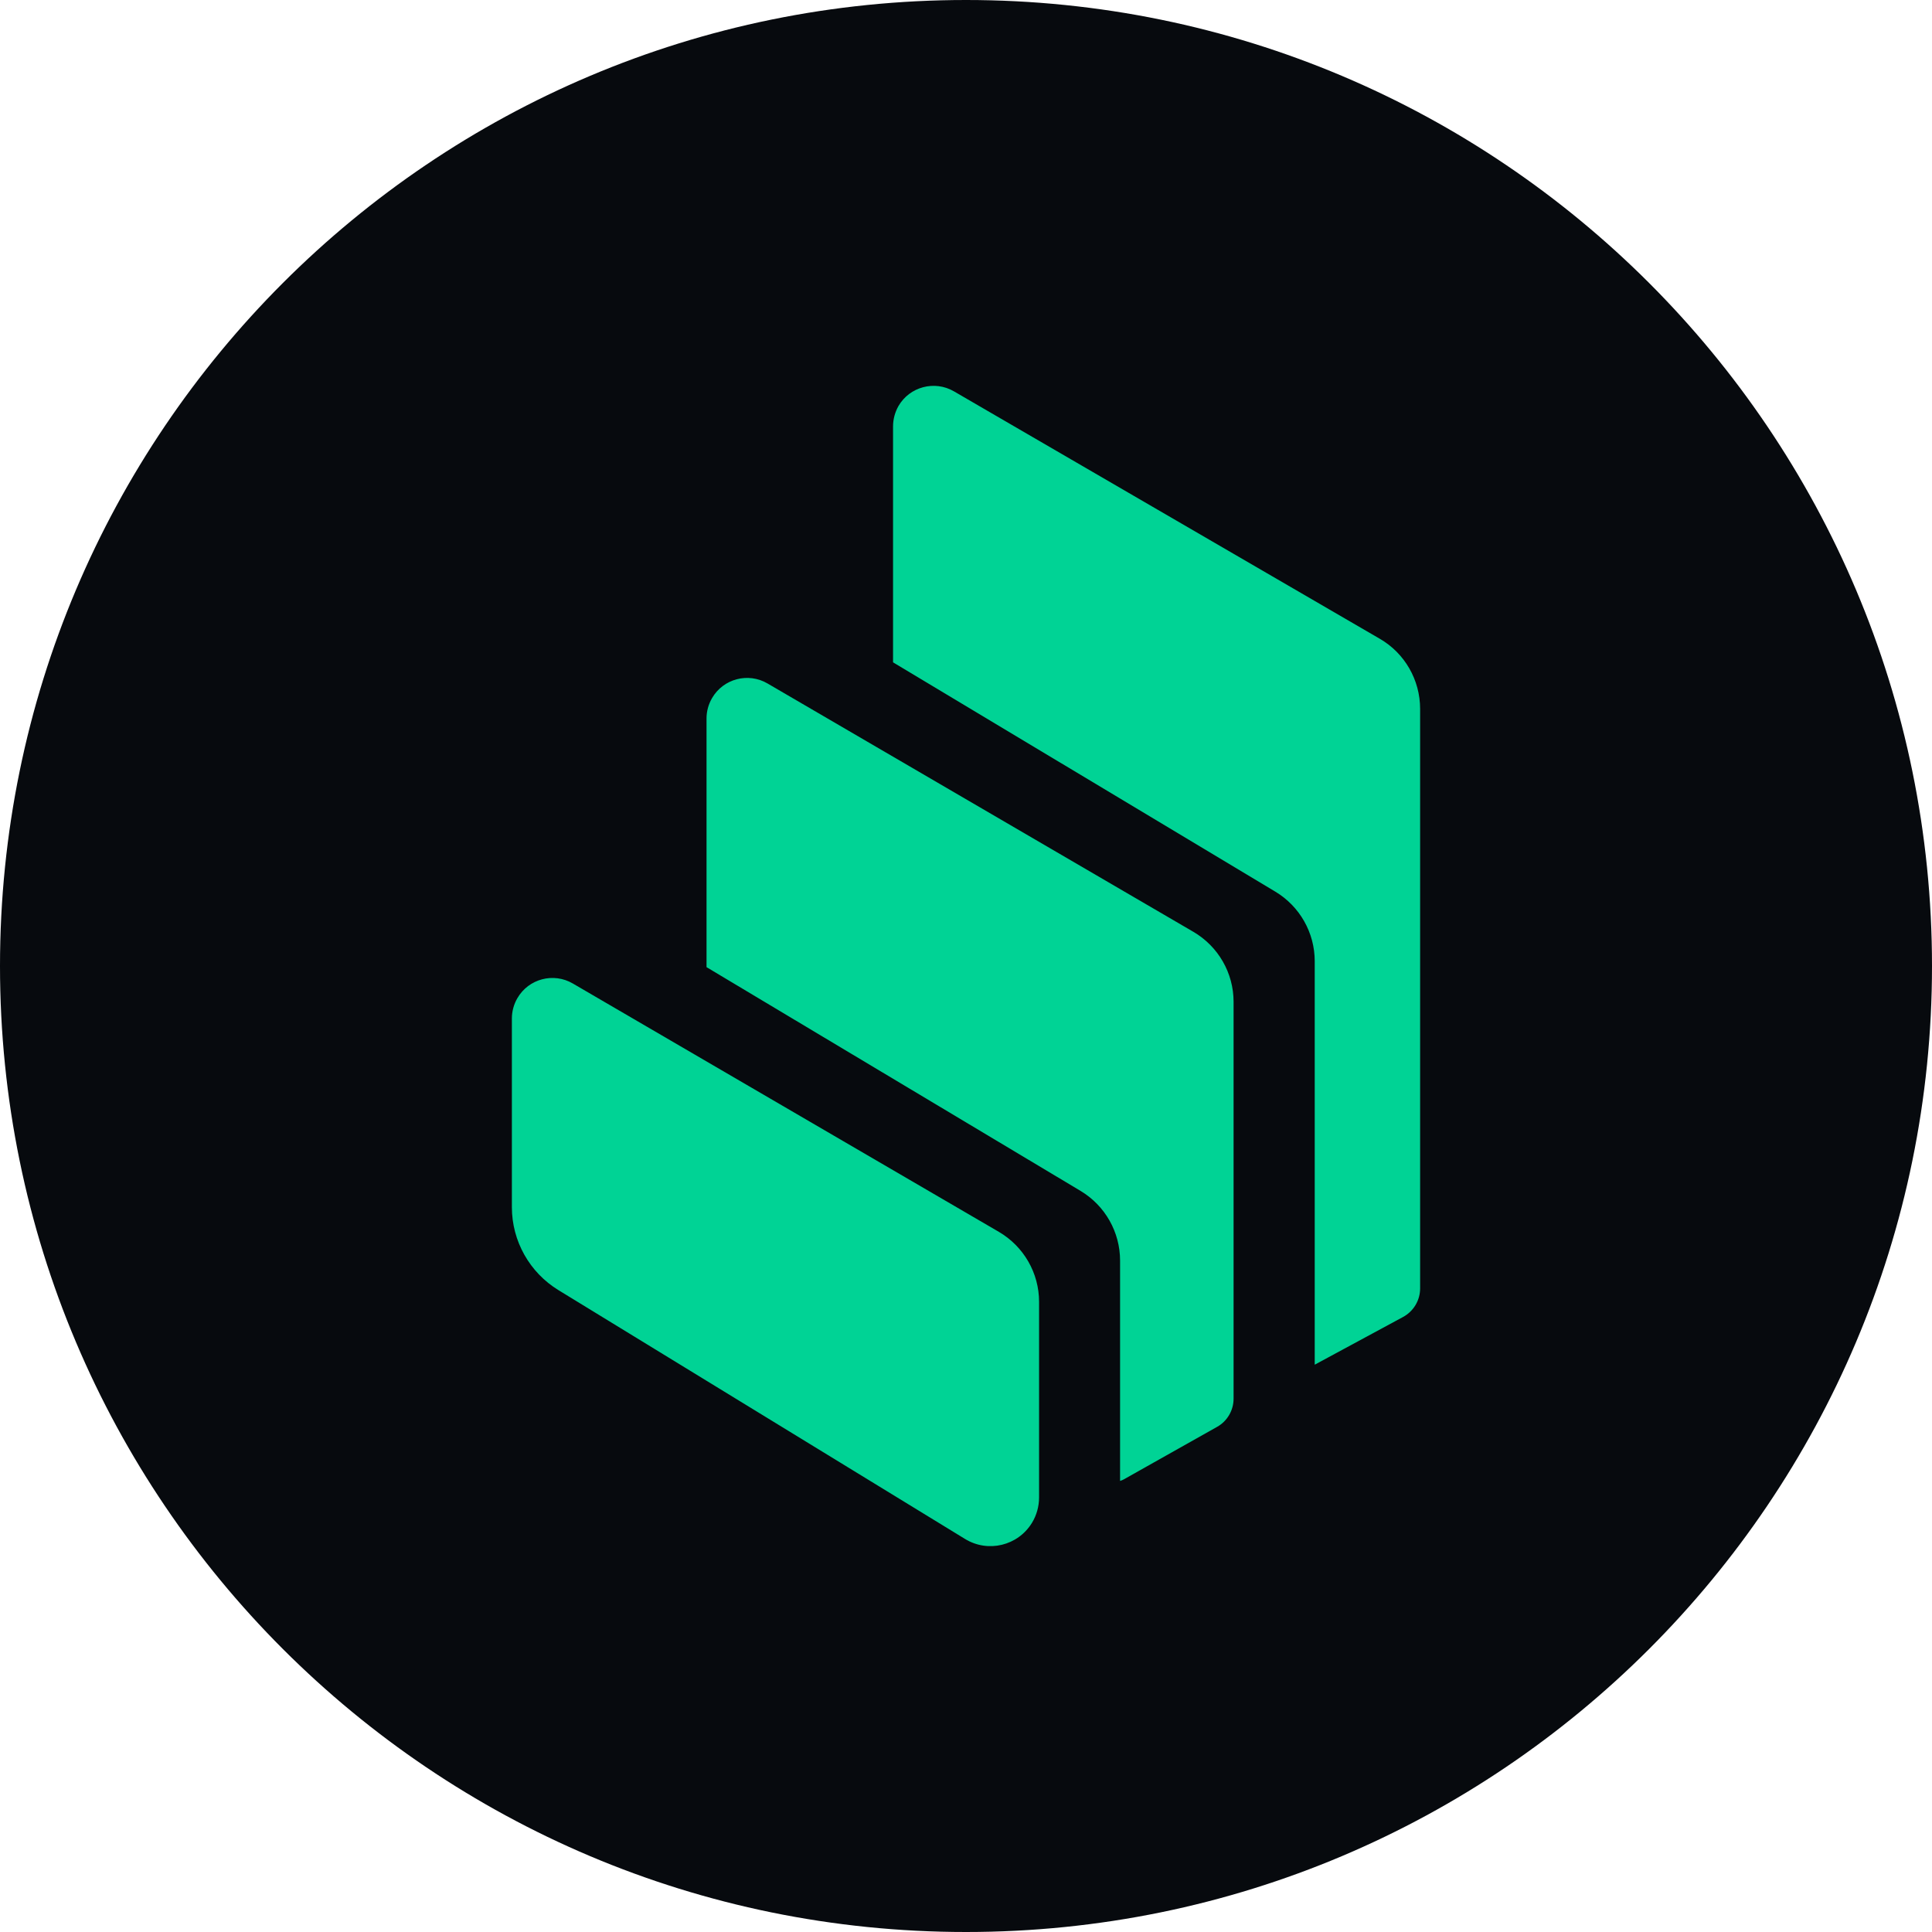
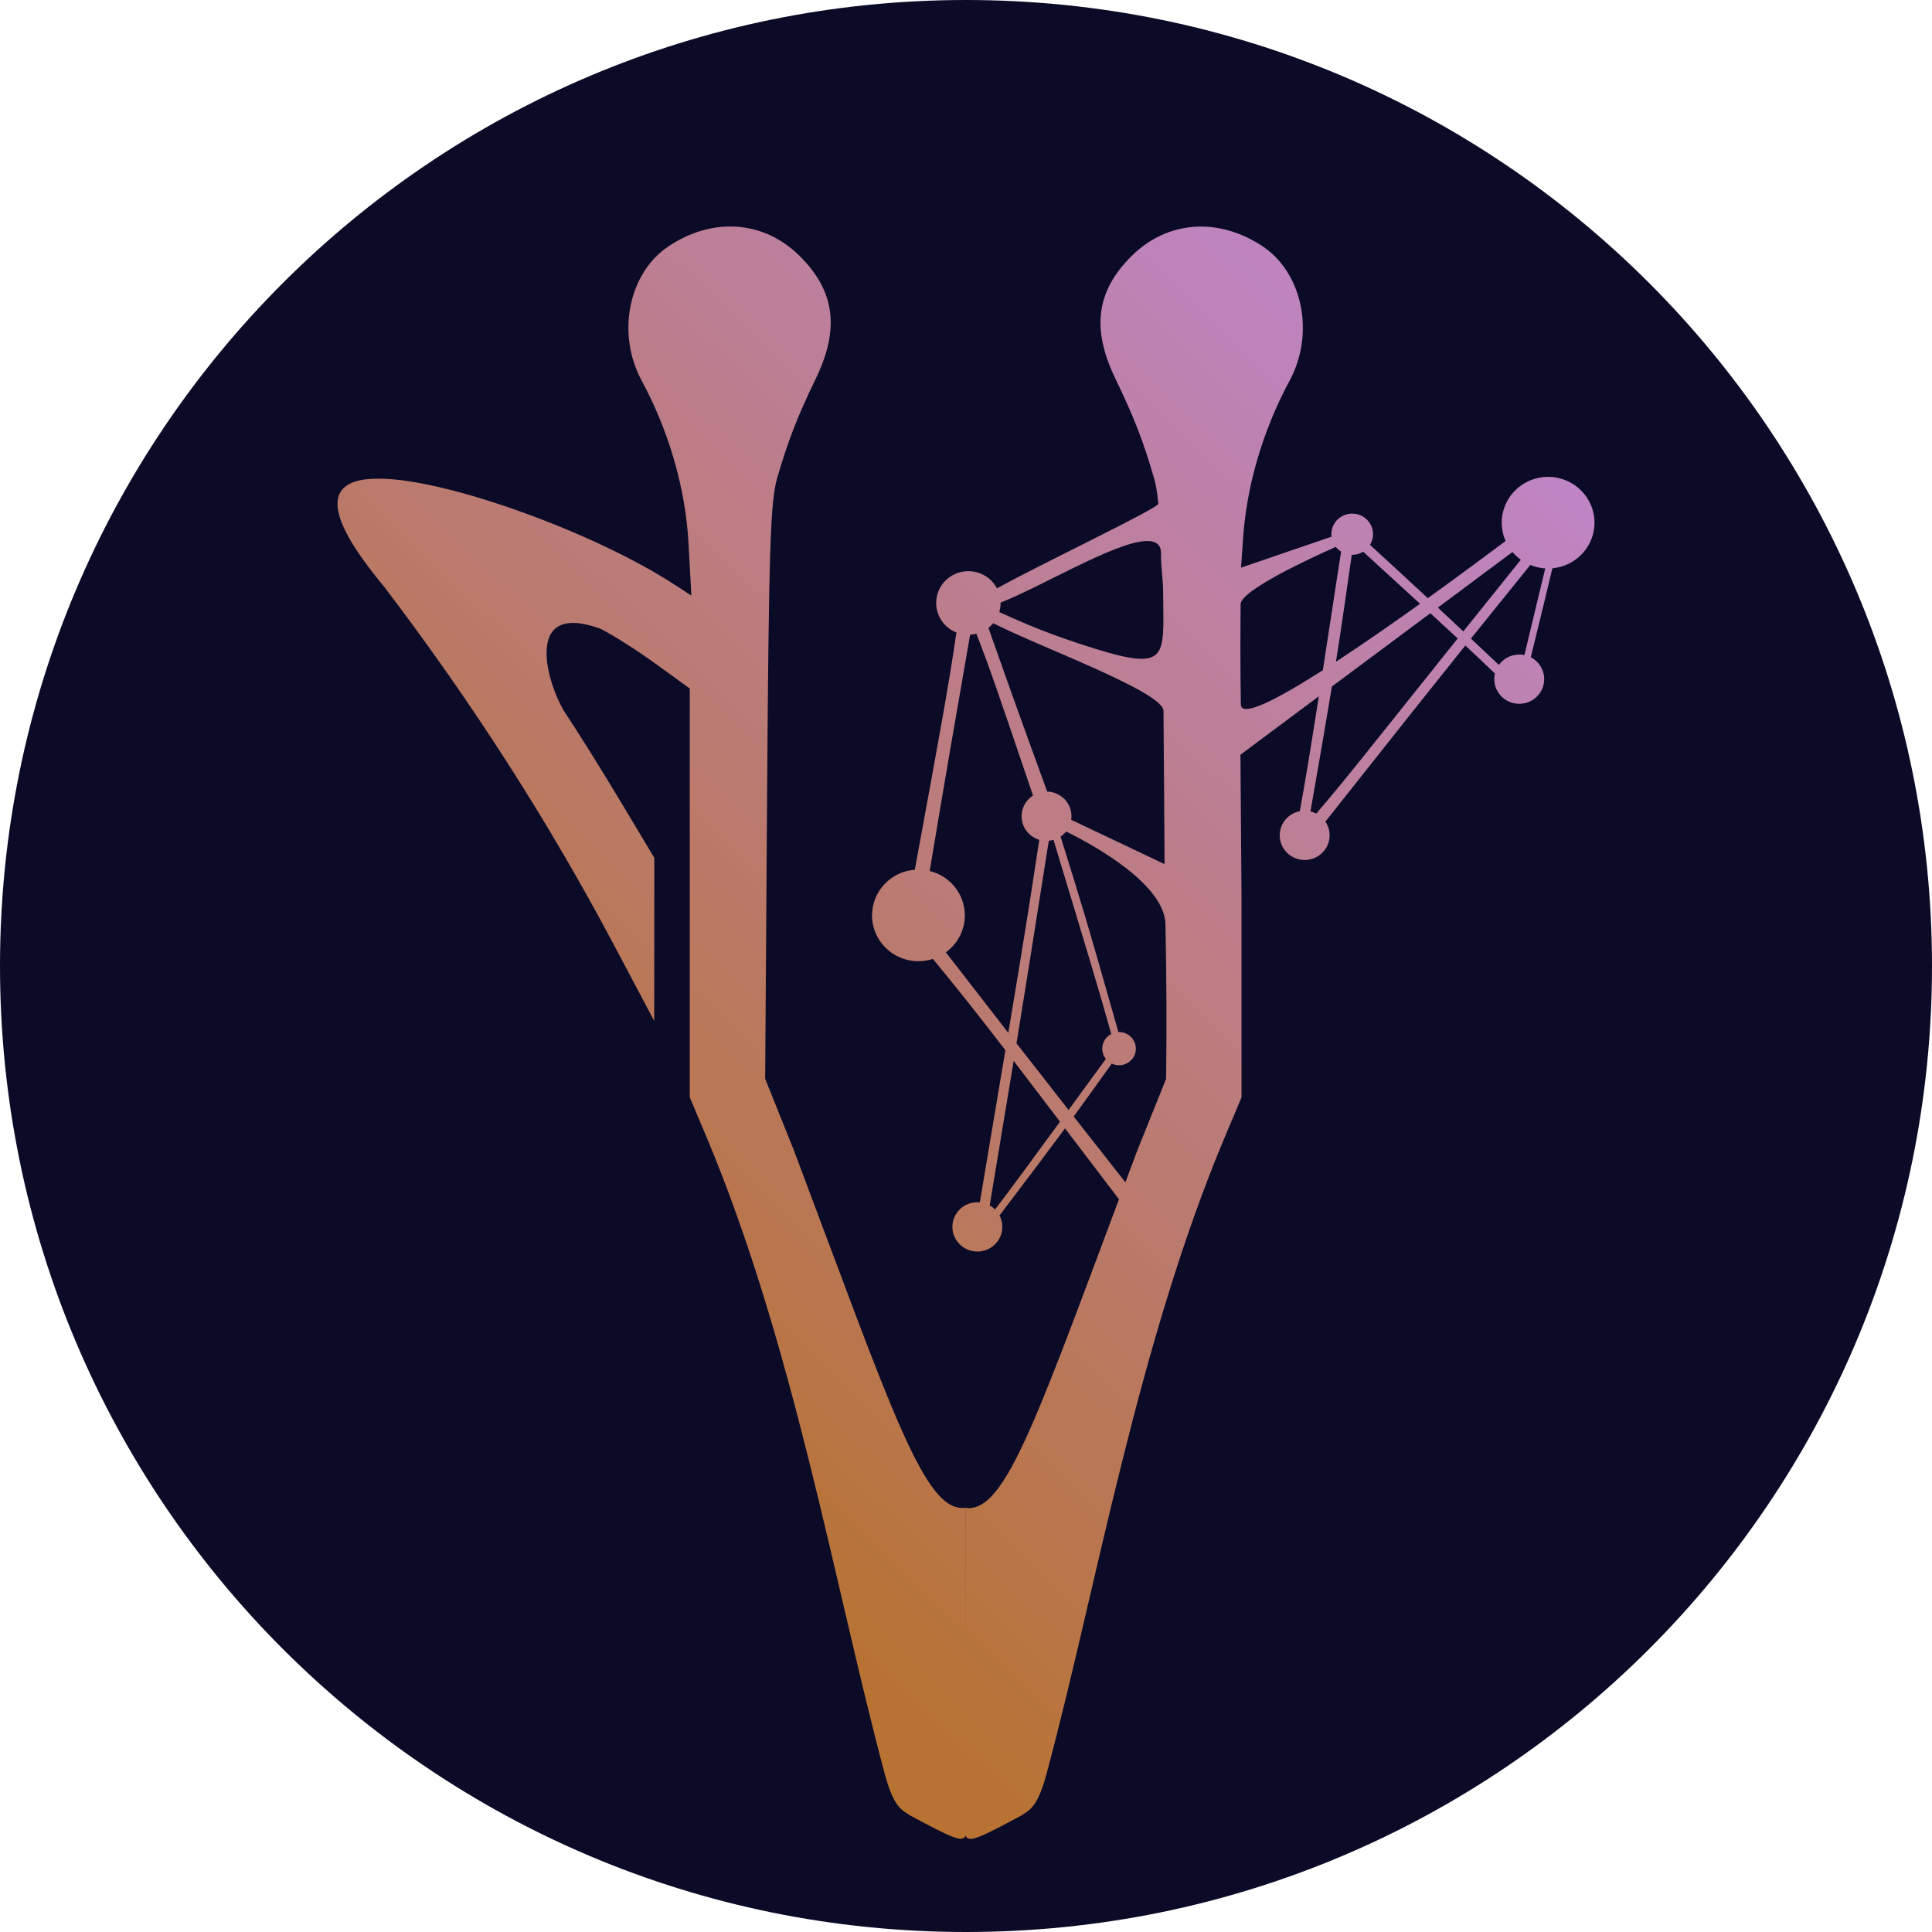
- <svg xmlns="http://www.w3.org/2000/svg" width="96" height="96" viewBox="0 0 96 96" fill="none">
-   <g filter="url(#filter0_i)">
-     <path d="M48.037 95.251C74.133 95.251 95.289 74.096 95.289 48C95.289 21.904 74.133 0.748 48.037 0.748C21.941 0.748 0.786 21.904 0.786 48C0.786 74.096 21.941 95.251 48.037 95.251Z" fill="#00D395" />
+ <svg xmlns="http://www.w3.org/2000/svg" xmlns:xlink="http://www.w3.org/1999/xlink" width="96" height="96" viewBox="0 0 96 96" fill="none" version="1.1" id="svg6897">
+   <g filter="url(#filter0_i)" id="g6861">
+     <path d="M48.037 95.251C74.133 95.251 95.289 74.096 95.289 48C95.289 21.904 74.133 0.748 48.037 0.748C21.941 0.748 0.786 21.904 0.786 48C0.786 74.096 21.941 95.251 48.037 95.251Z" fill="#00D395" id="path6859" />
  </g>
-   <path d="M48.038 91.729C72.189 91.729 91.767 72.151 91.767 48C91.767 23.849 72.189 4.27 48.038 4.27C23.886 4.27 4.308 23.849 4.308 48C4.308 72.151 23.886 91.729 48.038 91.729Z" fill="url(#paint0_linear)" />
-   <path fill-rule="evenodd" clip-rule="evenodd" d="M28.102 63.855C26.689 62.991 25.824 61.451 25.824 59.798V50.567C25.824 50.214 25.919 49.873 26.096 49.571C26.644 48.624 27.862 48.302 28.809 48.858L49.643 61.003C50.861 61.716 51.612 63.016 51.612 64.429V73.995C51.612 74.43 51.492 74.865 51.265 75.238C50.577 76.361 49.113 76.714 47.99 76.026L28.102 63.855ZM59.158 46.327C60.376 47.04 61.127 48.34 61.127 49.753V69.162C61.127 69.736 60.817 70.266 60.319 70.543L55.757 73.111C55.7 73.143 55.637 73.168 55.574 73.187V62.41C55.574 61.016 54.842 59.722 53.643 59.003L35.345 48.056V35.891C35.345 35.538 35.44 35.197 35.617 34.895C36.166 33.948 37.383 33.626 38.33 34.181L59.158 46.327ZM68.275 31.992C69.499 32.699 70.25 34.011 70.25 35.425V63.773C70.25 64.354 69.929 64.89 69.418 65.168L65.095 67.502V47.766C65.095 46.371 64.364 45.084 63.171 44.365L44.469 33.147V21.607C44.469 21.253 44.564 20.913 44.734 20.61C45.283 19.663 46.501 19.341 47.447 19.89L68.275 31.992Z" fill="#F9FAFB" />
-   <path d="M48 96C74.51 96 96 74.51 96 48C96 21.49 74.51 0 48 0C21.49 0 0 21.49 0 48C0 74.51 21.49 96 48 96Z" fill="#070A0E" />
-   <path d="M48 92.422C72.534 92.422 92.422 72.534 92.422 48C92.422 23.466 72.534 3.578 48 3.578C23.466 3.578 3.578 23.466 3.578 48C3.578 72.534 23.466 92.422 48 92.422Z" fill="#070A0E" />
-   <path fill-rule="evenodd" clip-rule="evenodd" d="M27.749 64.106C26.313 63.228 25.435 61.664 25.435 59.985V50.608C25.435 50.249 25.531 49.903 25.71 49.595C26.268 48.634 27.505 48.307 28.466 48.871L49.631 61.209C50.868 61.933 51.631 63.254 51.631 64.689V74.406C51.631 74.849 51.509 75.291 51.278 75.669C50.58 76.81 49.093 77.169 47.952 76.47L27.749 64.106ZM59.297 46.301C60.534 47.025 61.296 48.345 61.296 49.781V69.497C61.296 70.08 60.982 70.618 60.476 70.9L55.842 73.509C55.784 73.541 55.72 73.567 55.656 73.586V62.638C55.656 61.222 54.913 59.908 53.695 59.177L35.107 48.057V35.699C35.107 35.34 35.203 34.994 35.382 34.687C35.94 33.725 37.177 33.398 38.139 33.962L59.297 46.301ZM68.558 31.738C69.802 32.456 70.565 33.789 70.565 35.225V64.023C70.565 64.613 70.238 65.157 69.719 65.439L65.328 67.811V47.762C65.328 46.346 64.585 45.038 63.373 44.307L44.375 32.911V21.188C44.375 20.829 44.471 20.483 44.644 20.175C45.202 19.214 46.439 18.887 47.4 19.445L68.558 31.738Z" fill="#00D395" />
-   <defs>
+   <path d="M48.038 91.729C72.189 91.729 91.767 72.151 91.767 48C91.767 23.849 72.189 4.27 48.038 4.27C23.886 4.27 4.308 23.849 4.308 48C4.308 72.151 23.886 91.729 48.038 91.729Z" fill="url(#paint0_linear)" id="path6863" />
+   <path fill-rule="evenodd" clip-rule="evenodd" d="M28.102 63.855C26.689 62.991 25.824 61.451 25.824 59.798V50.567C25.824 50.214 25.919 49.873 26.096 49.571C26.644 48.624 27.862 48.302 28.809 48.858L49.643 61.003C50.861 61.716 51.612 63.016 51.612 64.429V73.995C51.612 74.43 51.492 74.865 51.265 75.238C50.577 76.361 49.113 76.714 47.99 76.026L28.102 63.855ZM59.158 46.327C60.376 47.04 61.127 48.34 61.127 49.753V69.162C61.127 69.736 60.817 70.266 60.319 70.543L55.757 73.111C55.7 73.143 55.637 73.168 55.574 73.187V62.41C55.574 61.016 54.842 59.722 53.643 59.003L35.345 48.056V35.891C35.345 35.538 35.44 35.197 35.617 34.895C36.166 33.948 37.383 33.626 38.33 34.181L59.158 46.327ZM68.275 31.992C69.499 32.699 70.25 34.011 70.25 35.425V63.773C70.25 64.354 69.929 64.89 69.418 65.168L65.095 67.502V47.766C65.095 46.371 64.364 45.084 63.171 44.365L44.469 33.147V21.607C44.469 21.253 44.564 20.913 44.734 20.61C45.283 19.663 46.501 19.341 47.447 19.89L68.275 31.992Z" fill="#F9FAFB" id="path6865" />
+   <path d="M48 96C74.51 96 96 74.51 96 48C96 21.49 74.51 0 48 0C21.49 0 0 21.49 0 48C0 74.51 21.49 96 48 96Z" fill="#070A0E" id="path6867" style="fill:#0b0b28" />
+   <path d="M48 92.422C72.534 92.422 92.422 72.534 92.422 48C92.422 23.466 72.534 3.578 48 3.578C23.466 3.578 3.578 23.466 3.578 48C3.578 72.534 23.466 92.422 48 92.422Z" fill="#070A0E" id="path6869" style="fill:#0b0b28" />
+   <defs id="defs6895">
    <filter id="filter0_i" x="0.786" y="0.628" width="94.503" height="94.623" filterUnits="userSpaceOnUse" color-interpolation-filters="sRGB">
-       <feFlood flood-opacity="0" result="BackgroundImageFix" />
-       <feBlend mode="normal" in="SourceGraphic" in2="BackgroundImageFix" result="shape" />
-       <feColorMatrix in="SourceAlpha" type="matrix" values="0 0 0 0 0 0 0 0 0 0 0 0 0 0 0 0 0 0 127 0" result="hardAlpha" />
-       <feOffset dy="-0.36" />
-       <feGaussianBlur stdDeviation="0.06" />
-       <feComposite in2="hardAlpha" operator="arithmetic" k2="-1" k3="1" />
-       <feColorMatrix type="matrix" values="0 0 0 0 0.07 0 0 0 0 0.988 0 0 0 0 0.718 0 0 0 1 0" />
-       <feBlend mode="normal" in2="shape" result="effect1_innerShadow" />
+       <feFlood flood-opacity="0" result="BackgroundImageFix" id="feFlood6873" />
+       <feBlend mode="normal" in="SourceGraphic" in2="BackgroundImageFix" result="shape" id="feBlend6875" />
+       <feColorMatrix in="SourceAlpha" type="matrix" values="0 0 0 0 0 0 0 0 0 0 0 0 0 0 0 0 0 0 127 0" result="hardAlpha" id="feColorMatrix6877" />
+       <feOffset dy="-0.36" id="feOffset6879" />
+       <feGaussianBlur stdDeviation="0.06" id="feGaussianBlur6881" />
+       <feComposite in2="hardAlpha" operator="arithmetic" k2="-1" k3="1" id="feComposite6883" />
+       <feColorMatrix type="matrix" values="0 0 0 0 0.07 0 0 0 0 0.988 0 0 0 0 0.718 0 0 0 1 0" id="feColorMatrix6885" />
+       <feBlend mode="normal" in2="shape" result="effect1_innerShadow" id="feBlend6887" />
    </filter>
    <linearGradient id="paint0_linear" x1="48.038" y1="4.27" x2="48.038" y2="91.729" gradientUnits="userSpaceOnUse">
-       <stop stop-color="#141E27" />
-       <stop offset="1" stop-color="#141E27" />
+       <stop stop-color="#141E27" id="stop6890" />
+       <stop offset="1" stop-color="#141E27" id="stop6892" />
+     </linearGradient>
+     <linearGradient xlink:href="#linearGradient6727" id="linearGradient43205" gradientUnits="userSpaceOnUse" gradientTransform="matrix(1.563082,0,0,1.543448,120.9981,132.445)" x1="-66.465" y1="-47.879" x2="-23.864" y2="-91.986" />
+     <linearGradient id="linearGradient6727">
+       <stop style="stop-color:#b87333;stop-opacity:1;" offset="0" id="stop6723" />
+       <stop style="stop-color:#c18af3;stop-opacity:1;" offset="0.928" id="stop8191" />
    </linearGradient>
  </defs>
+   <path id="path3410-7-4" style="fill:url(#linearGradient43205);fill-opacity:1;stroke-width:0.25" d="m 36.228,11.255 c -0.99,0.011 -2.009,0.328 -2.969,0.956 -2.021,1.321 -2.644,4.343 -1.38,6.691 1.371,2.546 2.184,5.369 2.333,8.096 l 0.141,2.595 -0.856,-0.556 c -4.021,-2.611 -11.336,-5.239 -14.609,-5.25 -4.03,-0.073 -1.343,3.5 0.195,5.361 4.353,5.716 8.168,11.663 11.432,17.822 l 1.993,3.76 0.003,-4.051 0.002,-4.051 -1.664,-2.779 c -0.915,-1.528 -2.151,-3.508 -2.747,-4.398 -0.877,-1.331 -2.208,-5.646 1.733,-4.209 0.59,0.291 1.831,1.078 2.756,1.749 l 1.683,1.22 v 10.158 10.158 l 0.772,1.826 c 4.388,10.381 6.431,22.519 8.907,31.755 0.461,1.72 0.853,1.829 1.314,2.126 l -8.3e-4,-0.002 c 2.049,1.103 2.589,1.342 2.714,0.97 0.12,0.382 0.654,0.149 2.716,-0.962 l 8.34e-4,8.12e-4 c 0.461,-0.297 0.852,-0.406 1.313,-2.126 0.619,-2.309 1.212,-4.799 1.82,-7.398 0.608,-2.599 1.232,-5.307 1.917,-8.05 0.684,-2.743 1.429,-5.522 2.276,-8.264 0.847,-2.742 1.797,-5.447 2.894,-8.042 l 0.772,-1.827 V 44.376 l -0.052,-6.874 3.893,-2.902 c -0.396,2.549 -0.66,4.163 -0.944,5.708 a 1.24,1.225 0 0 0 -0.998,1.2 1.24,1.225 0 0 0 1.24,1.224 1.24,1.225 0 0 0 1.24,-1.224 1.24,1.225 0 0 0 -0.21,-0.682 c 3.832,-4.844 5.518,-6.964 6.953,-8.752 0.566,0.528 1.035,0.971 1.472,1.394 a 1.24,1.225 0 0 0 -0.033,0.278 1.24,1.225 0 0 0 1.24,1.225 1.24,1.225 0 0 0 1.241,-1.225 1.24,1.225 0 0 0 -0.667,-1.086 c 0.595,-2.437 0.743,-3.026 1.072,-4.422 a 2.305,2.277 0 0 0 2.094,-2.267 2.305,2.277 0 0 0 -2.306,-2.276 2.305,2.277 0 0 0 -2.305,2.276 2.305,2.277 0 0 0 0.194,0.909 c -0.891,0.669 -2.257,1.685 -3.866,2.843 -0.936,-0.872 -1.681,-1.555 -2.872,-2.649 a 1.035,1.022 0 0 0 0.151,-0.53 1.035,1.022 0 0 0 -1.035,-1.023 1.035,1.022 0 0 0 -1.036,1.023 1.035,1.022 0 0 0 0.008,0.123 l -4.497,1.54 0.085,-1.206 c 0.149,-2.727 0.962,-5.549 2.333,-8.095 1.264,-2.348 0.641,-5.371 -1.38,-6.691 -2.194,-1.434 -4.698,-1.244 -6.459,0.49 -1.771,1.744 -2.024,3.626 -0.82,6.114 0.925,1.912 1.392,3.116 1.926,4.967 0.042,0.144 0.079,0.308 0.113,0.51 0.034,0.201 0.064,0.439 0.092,0.73 0.02,0.222 -5.484,2.822 -8.018,4.208 a 1.6,1.58 0 0 0 -1.421,-0.853 1.6,1.58 0 0 0 -1.599,1.579 1.6,1.58 0 0 0 1.007,1.468 c -0.401,2.709 -0.716,4.435 -2.068,11.788 a 2.305,2.277 0 0 0 -2.126,2.27 2.305,2.277 0 0 0 2.305,2.276 2.305,2.277 0 0 0 0.719,-0.115 c 1.338,1.63 2.08,2.556 3.602,4.538 -0.312,1.861 -0.748,4.457 -1.269,7.56 a 1.24,1.225 0 0 0 -0.123,-0.006 1.24,1.225 0 0 0 -1.241,1.224 1.24,1.225 0 0 0 1.241,1.225 1.24,1.225 0 0 0 1.24,-1.225 1.24,1.225 0 0 0 -0.141,-0.566 c 1.625,-2.14 2.551,-3.371 3.256,-4.329 0.777,1.02 1.596,2.099 2.682,3.525 -0.815,2.175 -1.563,4.183 -2.197,5.857 -0.871,2.3 -1.594,4.143 -2.227,5.57 -0.633,1.427 -1.176,2.438 -1.689,3.075 -0.513,0.637 -0.996,0.9 -1.506,0.831 -0.002,4.121 -0.002,6.076 -0.002,7.931 -2.75e-4,-1.855 -5.55e-4,-3.813 -0.003,-7.938 -2.044,0.275 -3.629,-4.76 -8.542,-17.792 l -1.416,-3.523 0.098,-14.228 c 0.082,-11.961 0.161,-14.446 0.492,-15.594 0.534,-1.851 1.001,-3.055 1.926,-4.967 1.204,-2.489 0.951,-4.37 -0.82,-6.114 -0.991,-0.975 -2.216,-1.462 -3.489,-1.446 z m 20.678,15.63 c 0.501,-0.03 0.801,0.149 0.785,0.648 -0.017,0.565 0.103,1.195 0.106,1.945 0.014,3.302 0.355,3.984 -4.052,2.544 -2.228,-0.727 -3.385,-1.302 -4.093,-1.609 a 1.6,1.58 0 0 0 0.067,-0.45 1.6,1.58 0 0 0 0,-0.02 c 2.024,-0.793 5.607,-2.964 7.187,-3.059 z m 9.468,0.289 a 1.035,1.022 0 0 0 0.263,0.235 c -0.364,2.377 -0.662,4.32 -0.905,5.893 -2.283,1.458 -4.063,2.378 -4.075,1.703 -0.035,-1.913 -0.02,-4.156 -0.011,-4.983 0.006,-0.699 3.574,-2.335 4.729,-2.848 z m 1.363,0.241 c 1.094,1.002 2.055,1.881 2.825,2.587 -1.374,0.983 -2.835,2 -4.179,2.881 0.278,-1.748 0.454,-3.022 0.785,-5.314 a 1.035,1.022 0 0 0 0.023,8.23e-4 1.035,1.022 0 0 0 0.546,-0.155 z m 7.417,0.014 a 2.305,2.277 0 0 0 0.415,0.384 c -1.087,1.353 -2.034,2.535 -2.858,3.563 -0.483,-0.453 -0.907,-0.852 -1.264,-1.185 z m 0.884,0.644 a 2.305,2.277 0 0 0 0.745,0.172 c -0.59,2.432 -0.762,3.175 -1.036,4.305 a 1.24,1.225 0 0 0 -0.257,-0.026 1.24,1.225 0 0 0 -1.01,0.515 c -0.521,-0.49 -0.987,-0.929 -1.391,-1.308 0.852,-1.06 1.756,-2.178 2.949,-3.657 z m -4.965,2.397 c 0.504,0.463 0.966,0.888 1.36,1.253 -4.747,5.931 -5.414,6.814 -7.025,8.703 a 1.24,1.225 0 0 0 -0.291,-0.108 c 0.499,-2.851 0.828,-4.766 1.065,-6.205 z m -21.719,0.495 c 2.297,1.183 8.451,3.41 8.46,4.36 0.011,1.215 0.02,2.562 0.03,4.057 l 0.023,3.556 -4.64,-2.204 a 1.24,1.225 0 0 0 0.014,-0.176 1.24,1.225 0 0 0 -1.205,-1.224 c -1.224,-3.352 -1.637,-4.502 -2.922,-8.136 a 1.6,1.58 0 0 0 0.239,-0.234 z m -0.838,0.526 c 0.656,1.671 1.081,2.931 2.814,8.039 a 1.24,1.225 0 0 0 -0.569,1.029 1.24,1.225 0 0 0 0.881,1.172 c -0.525,3.431 -0.72,4.69 -1.54,9.592 -0.792,-1.019 -1.822,-2.348 -3.103,-4.002 a 2.305,2.277 0 0 0 0.943,-1.834 2.305,2.277 0 0 0 -1.746,-2.209 c 0.76,-4.548 1.076,-6.393 2.009,-11.74 a 1.6,1.58 0 0 0 0.309,-0.047 z m 4.46,9.826 c 1.354,0.67 4.987,2.653 4.937,4.696 0.051,2.741 0.064,5.018 0.029,7.596 l -1.416,3.523 c -0.22,0.583 -0.399,1.065 -0.606,1.616 -0.998,-1.269 -1.899,-2.414 -2.569,-3.269 0.553,-0.759 1.084,-1.505 1.892,-2.628 a 0.835,0.825 0 0 0 0.363,0.081 0.835,0.825 0 0 0 0.834,-0.825 0.835,0.825 0 0 0 -0.834,-0.825 0.835,0.825 0 0 0 -0.034,0.002 C 53.918,45.436 53.718,44.845 52.7,41.571 a 1.24,1.225 0 0 0 0.275,-0.253 z m -0.628,0.416 c 1.623,5.368 2.321,7.664 2.87,9.645 a 0.835,0.825 0 0 0 -0.448,0.73 0.835,0.825 0 0 0 0.179,0.51 c -0.709,0.97 -1.312,1.795 -1.853,2.536 -0.933,-1.19 -1.7,-2.171 -2.587,-3.312 0.42,-2.569 0.818,-5.073 1.605,-10.066 a 1.24,1.225 0 0 0 0.234,-0.044 z m -1.981,10.981 c 0.578,0.755 1.437,1.884 2.304,3.023 -1.52,2.08 -2.423,3.306 -3.226,4.361 a 1.24,1.225 0 0 0 -0.267,-0.201 c 0.52,-3.129 0.894,-5.38 1.19,-7.182 z" />
</svg>
